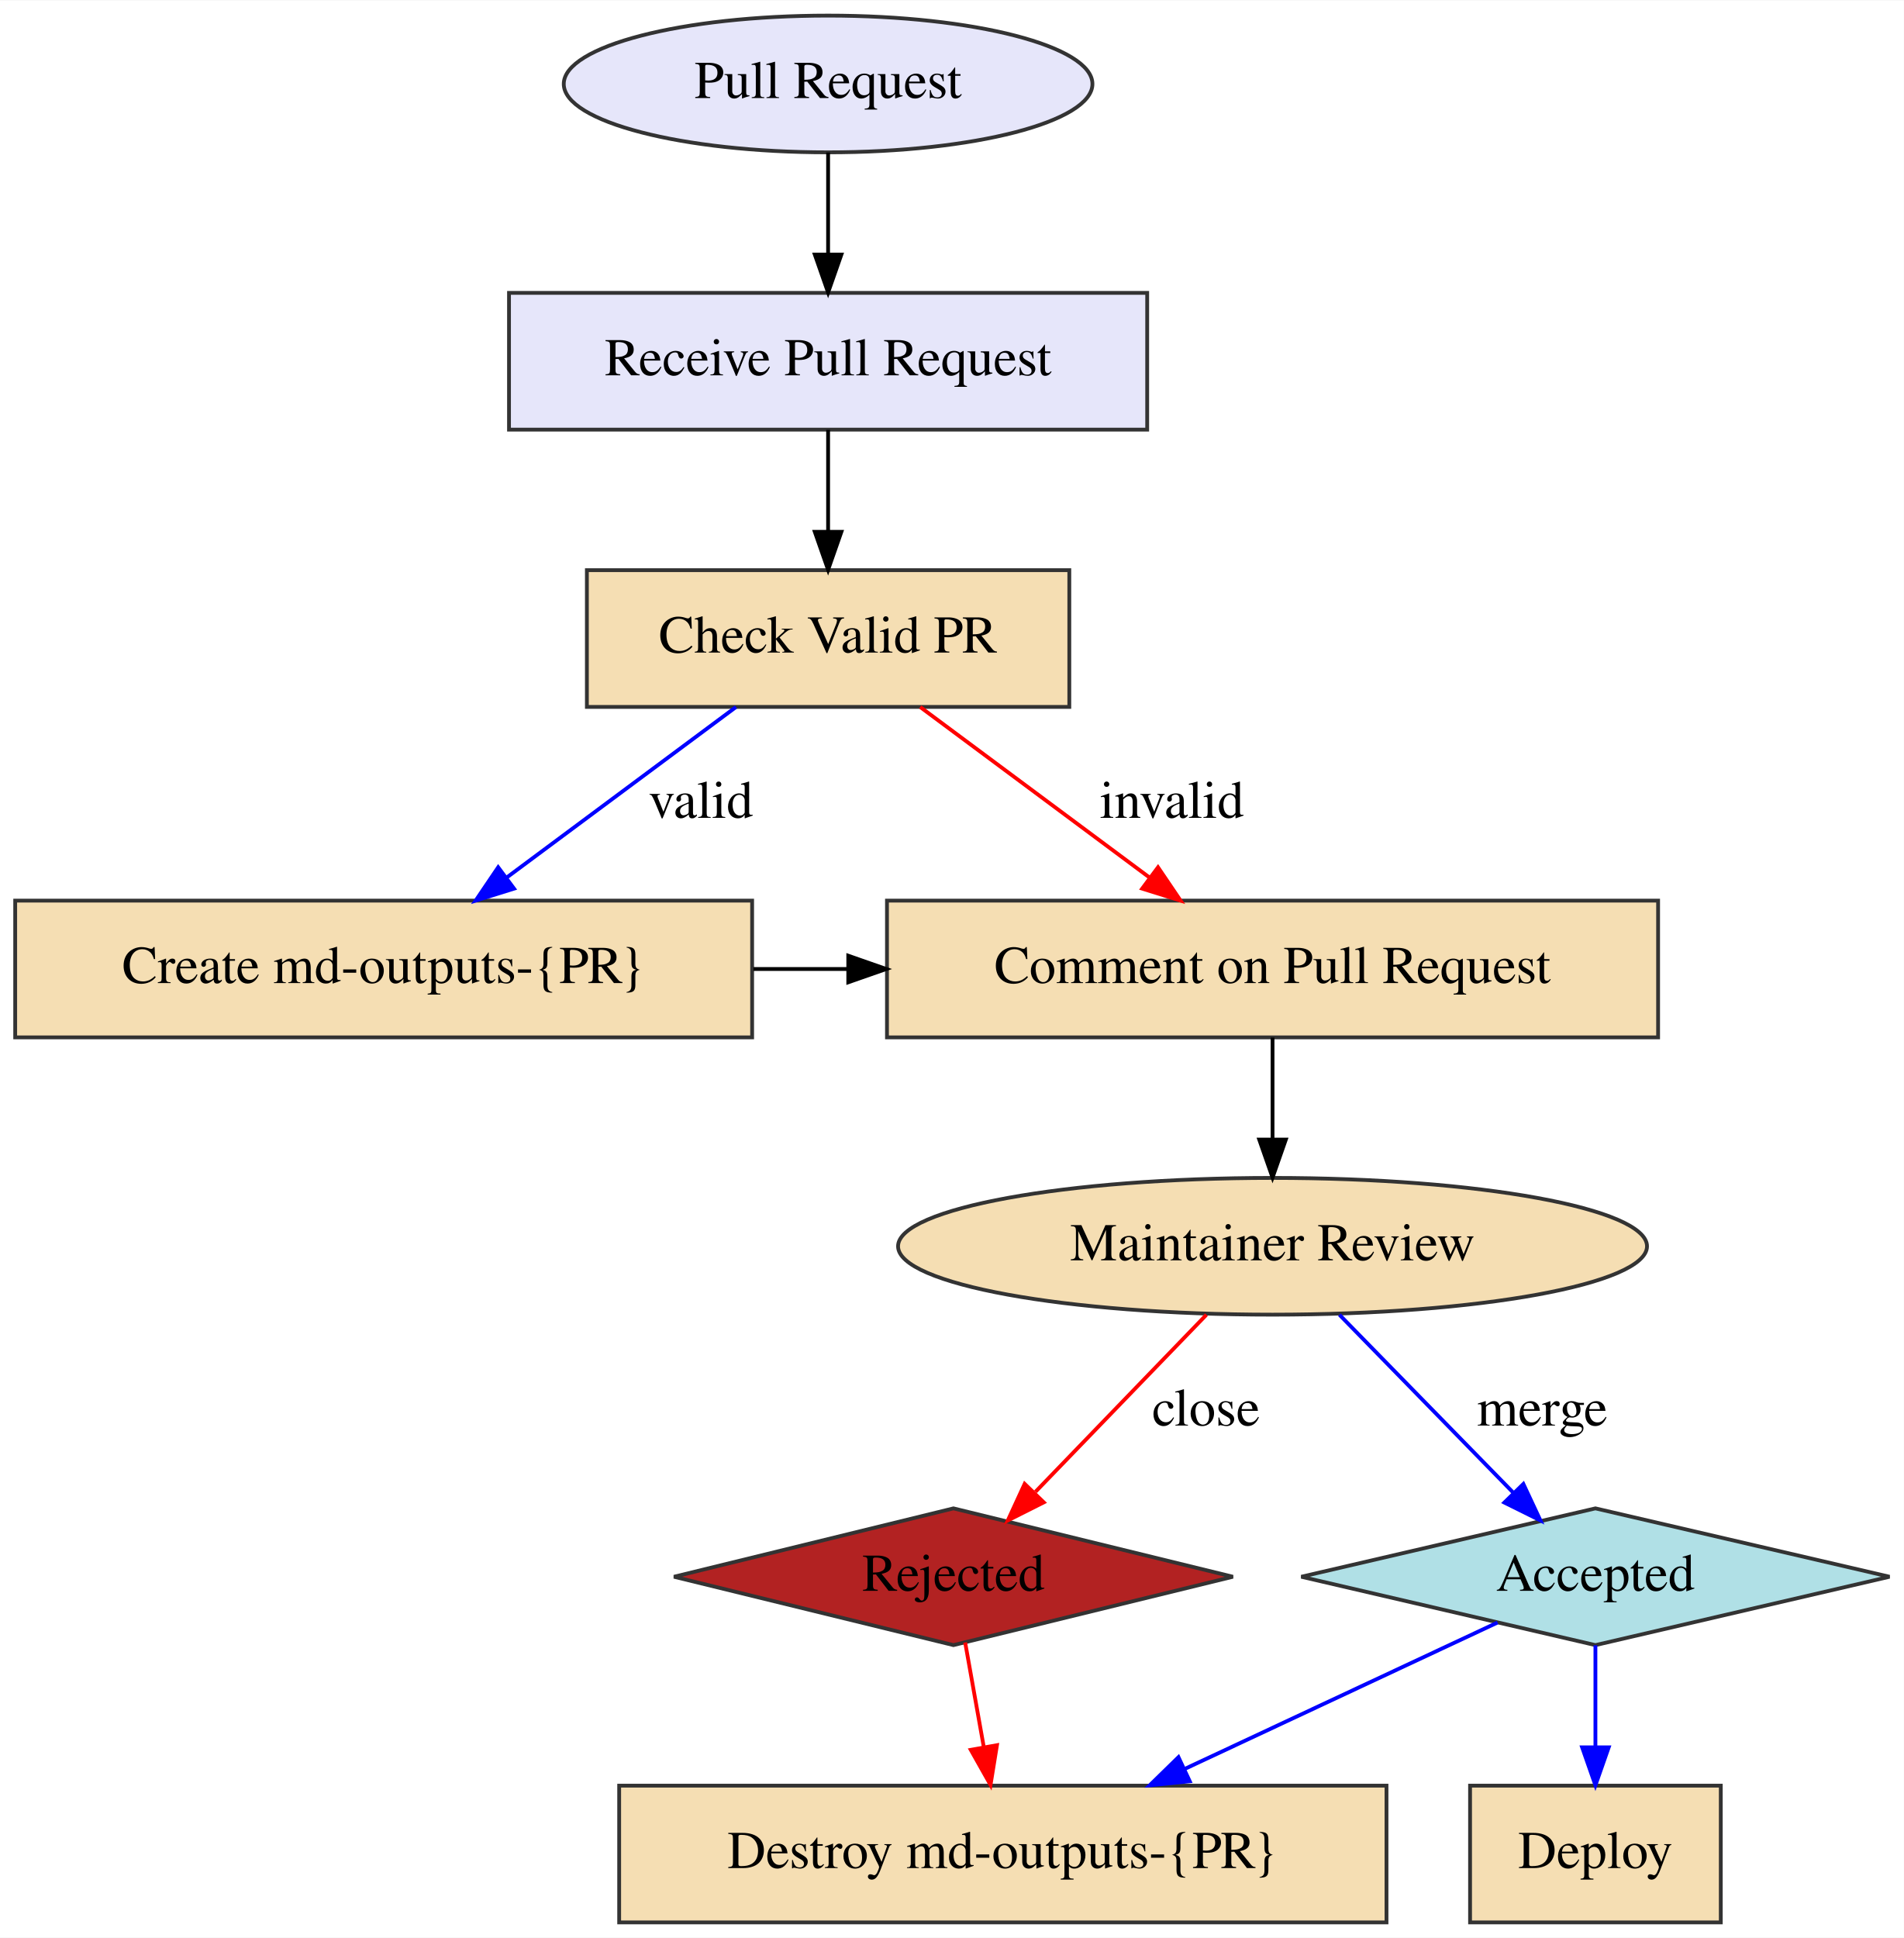
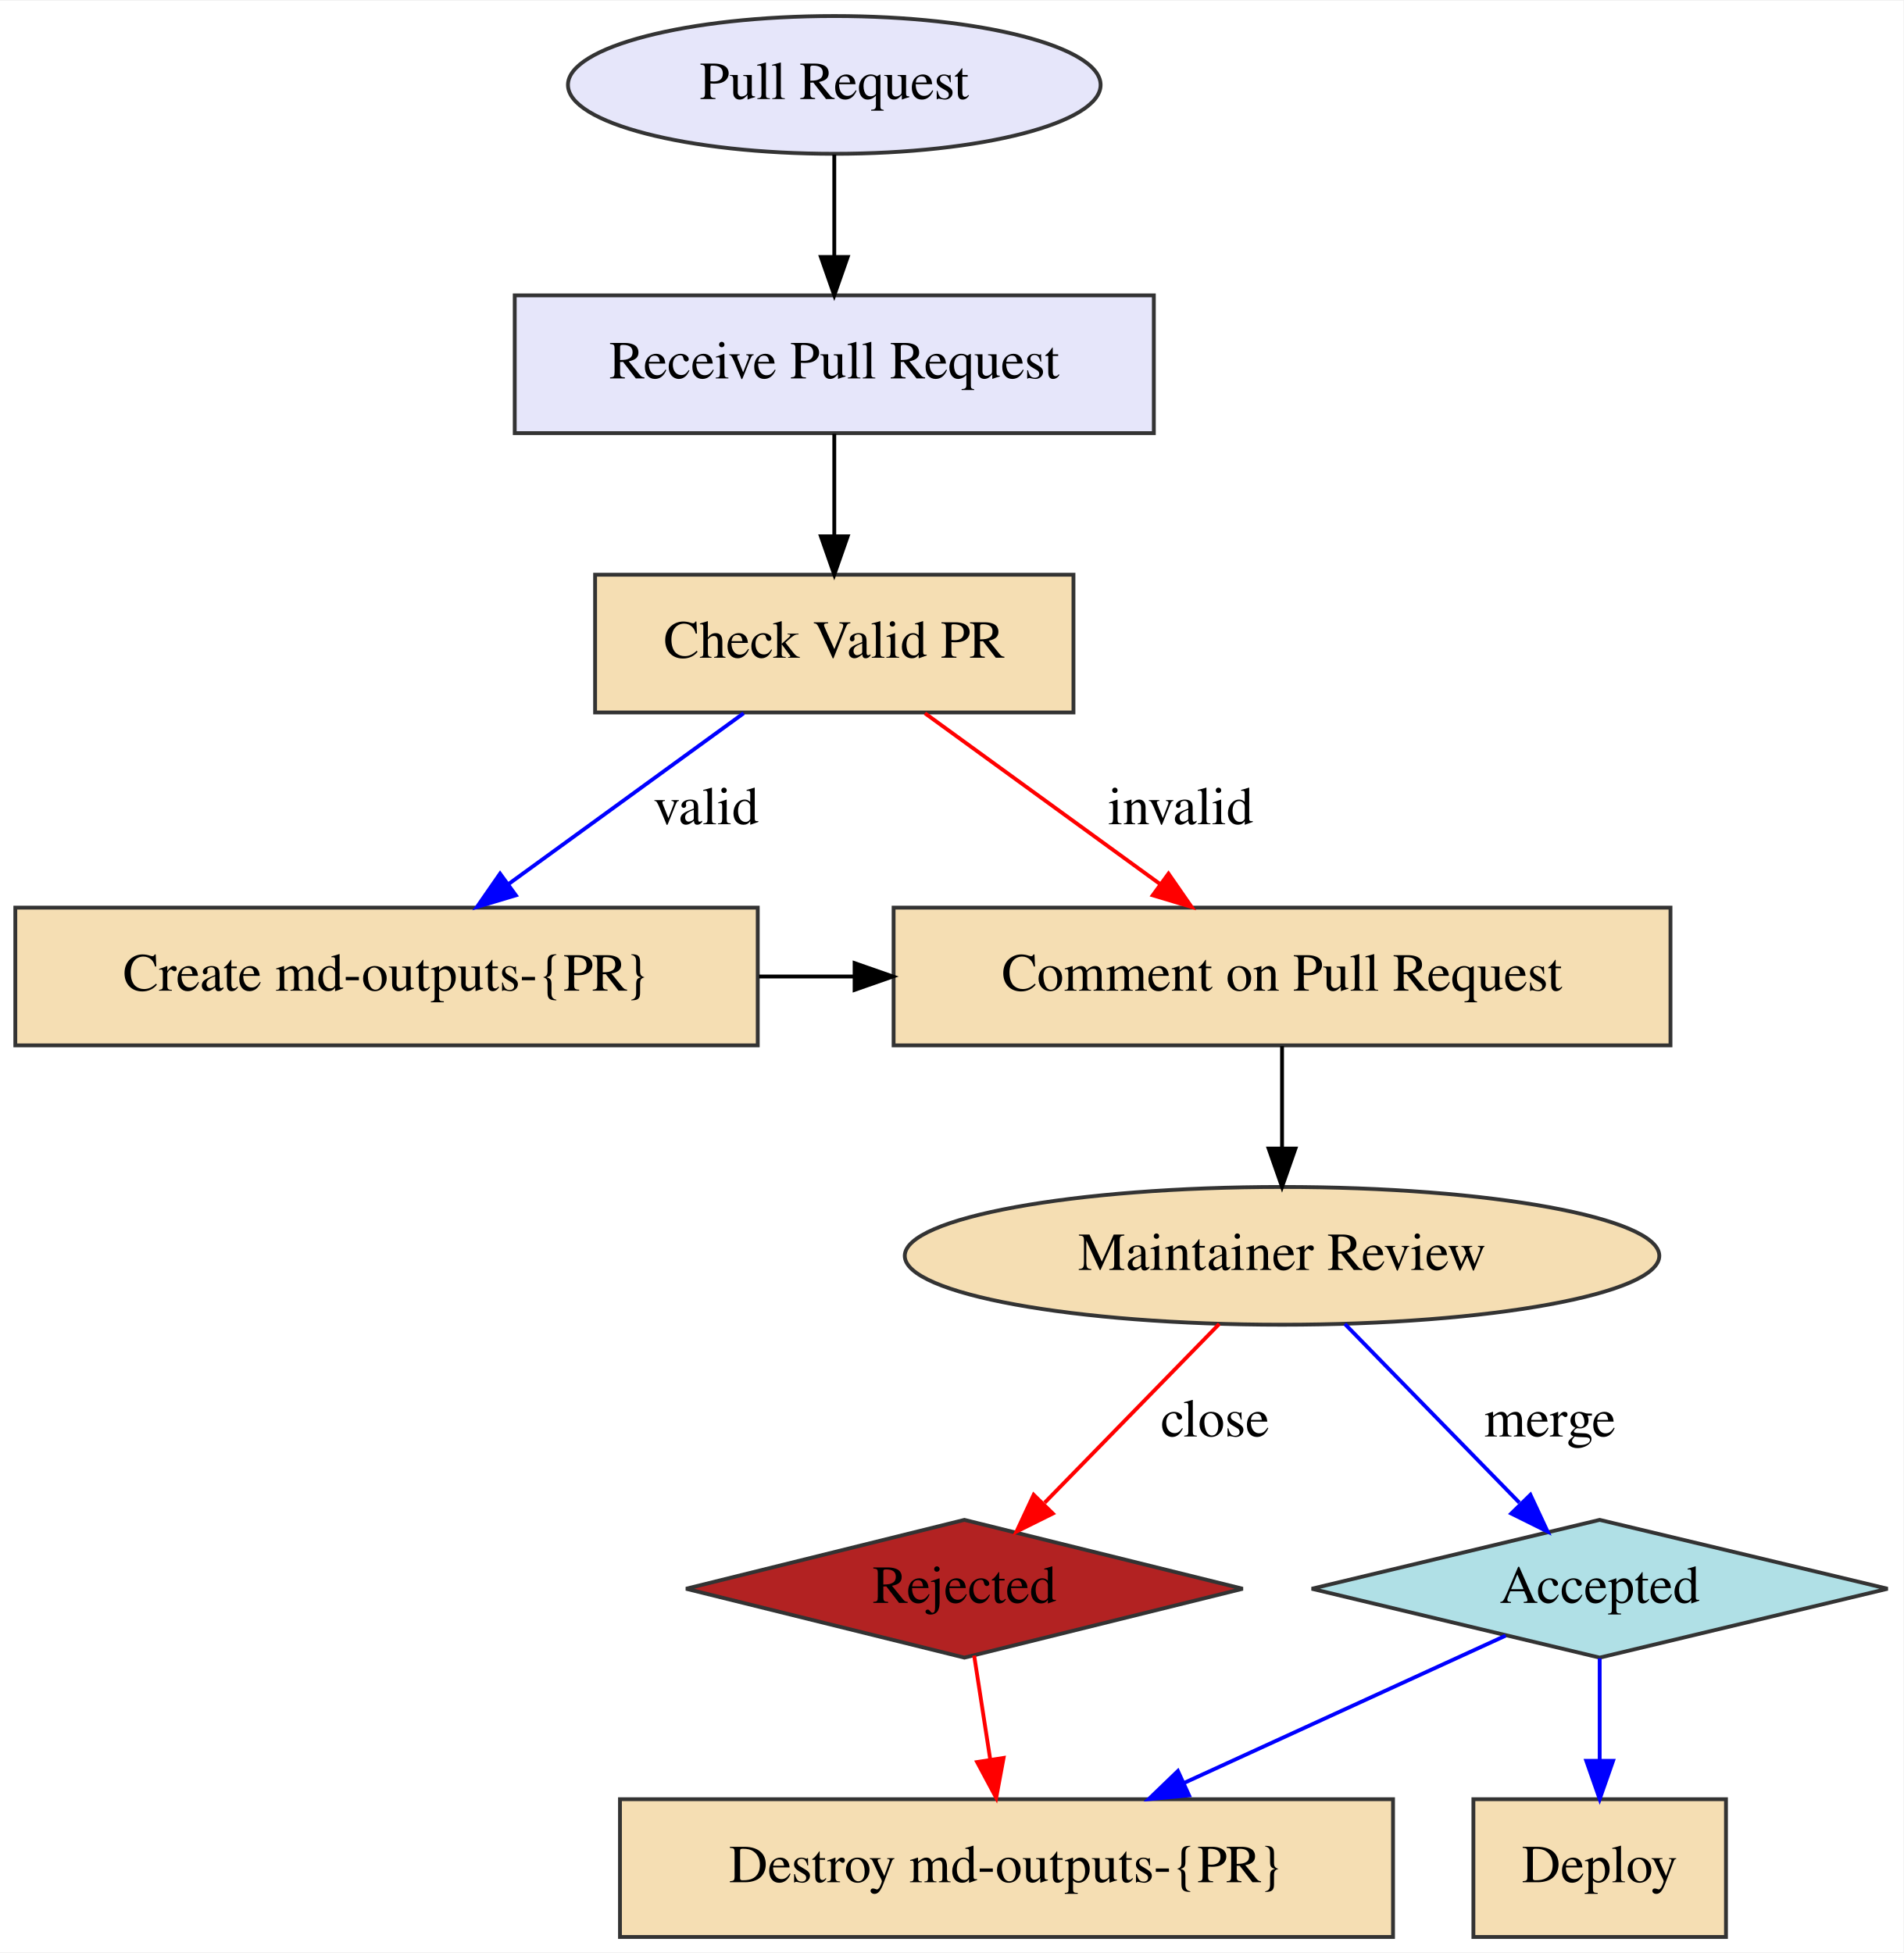
- <svg xmlns="http://www.w3.org/2000/svg" width="501pt" height="510pt" viewBox="0.00 0.00 501.21 510.00">
+ <svg xmlns="http://www.w3.org/2000/svg" width="497pt" height="510pt" viewBox="0.00 0.00 497.37 510.00">
  <g id="graph0" class="graph" transform="scale(1 1) rotate(0) translate(4 506)">
-     <polygon fill="#ffffff" stroke="transparent" points="-4,4 -4,-506 497.209,-506 497.209,4 -4,4" />
+     <polygon fill="white" stroke="transparent" points="-4,4 -4,-506 493.37,-506 493.37,4 -4,4" />
    <g id="node1" class="node">
-       <ellipse fill="#e6e6fa" stroke="#333333" cx="214" cy="-484" rx="69.588" ry="18" />
-       <text text-anchor="middle" x="214" y="-480.3" font-family="Times,serif" font-size="14.00" fill="#000000">Pull Request</text>
+       <ellipse fill="lavender" stroke="#333333" cx="214" cy="-484" rx="69.59" ry="18" />
+       <text text-anchor="middle" x="214" y="-480.3" font-family="Times,serif" font-size="14.00">Pull Request</text>
    </g>
    <g id="node2" class="node">
-       <polygon fill="#e6e6fa" stroke="#333333" points="298,-429 130,-429 130,-393 298,-393 298,-429" />
-       <text text-anchor="middle" x="214" y="-407.3" font-family="Times,serif" font-size="14.00" fill="#000000">Receive Pull Request</text>
+       <polygon fill="lavender" stroke="#333333" points="297.5,-429 130.5,-429 130.5,-393 297.5,-393 297.5,-429" />
+       <text text-anchor="middle" x="214" y="-407.3" font-family="Times,serif" font-size="14.00">Receive Pull Request</text>
    </g>
    <g id="edge1" class="edge">
-       <path fill="none" stroke="#000000" d="M214,-465.955C214,-457.883 214,-448.176 214,-439.182" />
-       <polygon fill="#000000" stroke="#000000" points="217.5,-439.09 214,-429.09 210.5,-439.09 217.5,-439.09" />
+       <path fill="none" stroke="black" d="M214,-465.81C214,-457.79 214,-448.05 214,-439.07" />
+       <polygon fill="black" stroke="black" points="217.5,-439.03 214,-429.03 210.5,-439.03 217.5,-439.03" />
    </g>
    <g id="node3" class="node">
-       <polygon fill="#f5deb3" stroke="#333333" points="277.5,-356 150.5,-356 150.5,-320 277.5,-320 277.5,-356" />
-       <text text-anchor="middle" x="214" y="-334.3" font-family="Times,serif" font-size="14.00" fill="#000000">Check Valid PR</text>
+       <polygon fill="wheat" stroke="#333333" points="276.5,-356 151.5,-356 151.5,-320 276.5,-320 276.5,-356" />
+       <text text-anchor="middle" x="214" y="-334.3" font-family="Times,serif" font-size="14.00">Check Valid PR</text>
    </g>
    <g id="edge2" class="edge">
-       <path fill="none" stroke="#000000" d="M214,-392.955C214,-384.883 214,-375.176 214,-366.182" />
-       <polygon fill="#000000" stroke="#000000" points="217.5,-366.09 214,-356.09 210.5,-366.09 217.5,-366.09" />
+       <path fill="none" stroke="black" d="M214,-392.81C214,-384.79 214,-375.05 214,-366.07" />
+       <polygon fill="black" stroke="black" points="217.5,-366.03 214,-356.03 210.5,-366.03 217.5,-366.03" />
    </g>
    <g id="node4" class="node">
-       <polygon fill="#f5deb3" stroke="#333333" points="194,-269 0,-269 0,-233 194,-233 194,-269" />
-       <text text-anchor="middle" x="97" y="-247.3" font-family="Times,serif" font-size="14.00" fill="#000000">Create md-outputs-{PR}</text>
+       <polygon fill="wheat" stroke="#333333" points="194,-269 0,-269 0,-233 194,-233 194,-269" />
+       <text text-anchor="middle" x="97" y="-247.3" font-family="Times,serif" font-size="14.00">Create md-outputs-{PR}</text>
    </g>
    <g id="edge3" class="edge">
-       <path fill="none" stroke="#0000ff" d="M189.757,-319.974C172.266,-306.967 148.465,-289.269 129.353,-275.057" />
-       <polygon fill="#0000ff" stroke="#0000ff" points="131.325,-272.162 121.211,-269.003 127.148,-277.779 131.325,-272.162" />
-       <text text-anchor="middle" x="180.5" y="-290.8" font-family="Times,serif" font-size="14.00" fill="#000000">valid</text>
+       <path fill="none" stroke="blue" d="M190.32,-319.8C172.64,-306.95 148.28,-289.26 128.89,-275.17" />
+       <polygon fill="blue" stroke="blue" points="130.79,-272.22 120.64,-269.18 126.67,-277.88 130.79,-272.22" />
+       <text text-anchor="middle" x="180.5" y="-290.8" font-family="Times,serif" font-size="14.00">valid</text>
    </g>
    <g id="node5" class="node">
-       <polygon fill="#f5deb3" stroke="#333333" points="432.5,-269 229.5,-269 229.5,-233 432.5,-233 432.5,-269" />
-       <text text-anchor="middle" x="331" y="-247.3" font-family="Times,serif" font-size="14.00" fill="#000000">Comment on Pull Request</text>
+       <polygon fill="wheat" stroke="#333333" points="432.5,-269 229.5,-269 229.5,-233 432.5,-233 432.5,-269" />
+       <text text-anchor="middle" x="331" y="-247.3" font-family="Times,serif" font-size="14.00">Comment on Pull Request</text>
    </g>
    <g id="edge4" class="edge">
-       <path fill="none" stroke="#ff0000" d="M238.243,-319.974C255.734,-306.967 279.535,-289.269 298.647,-275.057" />
-       <polygon fill="#ff0000" stroke="#ff0000" points="300.852,-277.779 306.789,-269.003 296.675,-272.162 300.852,-277.779" />
-       <text text-anchor="middle" x="304.5" y="-290.8" font-family="Times,serif" font-size="14.00" fill="#000000">invalid</text>
+       <path fill="none" stroke="red" d="M237.68,-319.8C255.36,-306.95 279.72,-289.26 299.11,-275.17" />
+       <polygon fill="red" stroke="red" points="301.33,-277.88 307.36,-269.18 297.21,-272.22 301.33,-277.88" />
+       <text text-anchor="middle" x="304.5" y="-290.8" font-family="Times,serif" font-size="14.00">invalid</text>
    </g>
    <g id="edge5" class="edge">
-       <path fill="none" stroke="#000000" d="M194.348,-251C202.633,-251 210.919,-251 219.205,-251" />
-       <polygon fill="#000000" stroke="#000000" points="219.311,-254.5 229.311,-251 219.311,-247.5 219.311,-254.5" />
+       <path fill="none" stroke="black" d="M194.35,-251C202.63,-251 210.92,-251 219.2,-251" />
+       <polygon fill="black" stroke="black" points="219.31,-254.5 229.31,-251 219.31,-247.5 219.31,-254.5" />
    </g>
    <g id="node8" class="node">
-       <ellipse fill="#f5deb3" stroke="#333333" cx="331" cy="-178" rx="98.583" ry="18" />
-       <text text-anchor="middle" x="331" y="-174.3" font-family="Times,serif" font-size="14.00" fill="#000000">Maintainer Review</text>
+       <ellipse fill="wheat" stroke="#333333" cx="331" cy="-178" rx="98.58" ry="18" />
+       <text text-anchor="middle" x="331" y="-174.3" font-family="Times,serif" font-size="14.00">Maintainer Review</text>
    </g>
    <g id="edge6" class="edge">
-       <path fill="none" stroke="#000000" d="M331,-232.955C331,-224.883 331,-215.176 331,-206.182" />
-       <polygon fill="#000000" stroke="#000000" points="334.5,-206.09 331,-196.09 327.5,-206.09 334.5,-206.09" />
+       <path fill="none" stroke="black" d="M331,-232.81C331,-224.79 331,-215.05 331,-206.07" />
+       <polygon fill="black" stroke="black" points="334.5,-206.03 331,-196.03 327.5,-206.03 334.5,-206.03" />
    </g>
    <g id="node6" class="node">
-       <polygon fill="#f5deb3" stroke="#333333" points="449,-36 383,-36 383,0 449,0 449,-36" />
-       <text text-anchor="middle" x="416" y="-14.3" font-family="Times,serif" font-size="14.00" fill="#000000">Deploy</text>
+       <polygon fill="wheat" stroke="#333333" points="447,-36 381,-36 381,0 447,0 447,-36" />
+       <text text-anchor="middle" x="414" y="-14.3" font-family="Times,serif" font-size="14.00">Deploy</text>
    </g>
    <g id="node7" class="node">
-       <polygon fill="#f5deb3" stroke="#333333" points="361,-36 159,-36 159,0 361,0 361,-36" />
-       <text text-anchor="middle" x="260" y="-14.3" font-family="Times,serif" font-size="14.00" fill="#000000">Destroy md-outputs-{PR}</text>
+       <polygon fill="wheat" stroke="#333333" points="360,-36 158,-36 158,0 360,0 360,-36" />
+       <text text-anchor="middle" x="259" y="-14.3" font-family="Times,serif" font-size="14.00">Destroy md-outputs-{PR}</text>
    </g>
    <g id="node9" class="node">
-       <polygon fill="#b22222" stroke="#333333" points="247,-109 173.435,-91 247,-73 320.565,-91 247,-109" />
-       <text text-anchor="middle" x="247" y="-87.3" font-family="Times,serif" font-size="14.00" fill="#000000">Rejected</text>
+       <polygon fill="firebrick" stroke="#333333" points="248,-109 175.27,-91 248,-73 320.73,-91 248,-109" />
+       <text text-anchor="middle" x="248" y="-87.3" font-family="Times,serif" font-size="14.00">Rejected</text>
    </g>
    <g id="edge7" class="edge">
-       <path fill="none" stroke="#ff0000" d="M313.595,-159.974C300.539,-146.451 282.587,-127.859 268.612,-113.384" />
-       <polygon fill="#ff0000" stroke="#ff0000" points="270.777,-110.588 261.313,-105.825 265.741,-115.45 270.777,-110.588" />
-       <text text-anchor="middle" x="313.5" y="-130.8" font-family="Times,serif" font-size="14.00" fill="#000000">close</text>
+       <path fill="none" stroke="red" d="M314.6,-160.21C301.53,-146.82 283.13,-127.97 268.98,-113.49" />
+       <polygon fill="red" stroke="red" points="271.11,-110.66 261.62,-105.95 266.1,-115.55 271.11,-110.66" />
+       <text text-anchor="middle" x="313.5" y="-130.8" font-family="Times,serif" font-size="14.00">close</text>
    </g>
    <g id="node10" class="node">
-       <polygon fill="#b0e0e6" stroke="#333333" points="416,-109 338.581,-91 416,-73 493.419,-91 416,-109" />
-       <text text-anchor="middle" x="416" y="-87.3" font-family="Times,serif" font-size="14.00" fill="#000000">Accepted</text>
+       <polygon fill="powderblue" stroke="#333333" points="414,-109 338.76,-91 414,-73 489.24,-91 414,-109" />
+       <text text-anchor="middle" x="414" y="-87.3" font-family="Times,serif" font-size="14.00">Accepted</text>
    </g>
    <g id="edge8" class="edge">
-       <path fill="none" stroke="#0000ff" d="M348.612,-159.974C361.946,-146.326 380.326,-127.514 394.522,-112.983" />
-       <polygon fill="#0000ff" stroke="#0000ff" points="397.031,-115.423 401.516,-105.825 392.024,-110.531 397.031,-115.423" />
-       <text text-anchor="middle" x="402" y="-130.8" font-family="Times,serif" font-size="14.00" fill="#000000">merge</text>
+       <path fill="none" stroke="blue" d="M347.4,-160.21C360.47,-146.82 378.87,-127.97 393.02,-113.49" />
+       <polygon fill="blue" stroke="blue" points="395.9,-115.55 400.38,-105.95 390.89,-110.66 395.9,-115.55" />
+       <text text-anchor="middle" x="401" y="-130.8" font-family="Times,serif" font-size="14.00">merge</text>
    </g>
    <g id="edge11" class="edge">
-       <path fill="none" stroke="#ff0000" d="M250.081,-73.7C251.543,-65.49 253.327,-55.469 254.978,-46.201" />
-       <polygon fill="#ff0000" stroke="#ff0000" points="258.452,-46.653 256.76,-36.194 251.561,-45.426 258.452,-46.653" />
+       <path fill="none" stroke="red" d="M250.55,-73.53C251.81,-65.44 253.35,-55.47 254.77,-46.27" />
+       <polygon fill="red" stroke="red" points="258.24,-46.79 256.31,-36.37 251.32,-45.71 258.24,-46.79" />
    </g>
    <g id="edge9" class="edge">
-       <path fill="none" stroke="#0000ff" d="M416,-72.955C416,-64.883 416,-55.176 416,-46.182" />
-       <polygon fill="#0000ff" stroke="#0000ff" points="419.5,-46.09 416,-36.09 412.5,-46.09 419.5,-46.09" />
+       <path fill="none" stroke="blue" d="M414,-72.81C414,-64.79 414,-55.05 414,-46.07" />
+       <polygon fill="blue" stroke="blue" points="417.5,-46.03 414,-36.03 410.5,-46.03 417.5,-46.03" />
    </g>
    <g id="edge10" class="edge">
-       <path fill="none" stroke="#0000ff" d="M390.24,-78.945C367.945,-68.513 335.112,-53.148 307.99,-40.457" />
-       <polygon fill="#0000ff" stroke="#0000ff" points="309.203,-37.16 298.662,-36.092 306.236,-43.5 309.203,-37.16" />
+       <path fill="none" stroke="blue" d="M389.44,-78.75C366.89,-68.42 332.89,-52.85 305.26,-40.19" />
+       <polygon fill="blue" stroke="blue" points="306.7,-37 296.16,-36.02 303.79,-43.37 306.7,-37" />
    </g>
  </g>
</svg>
